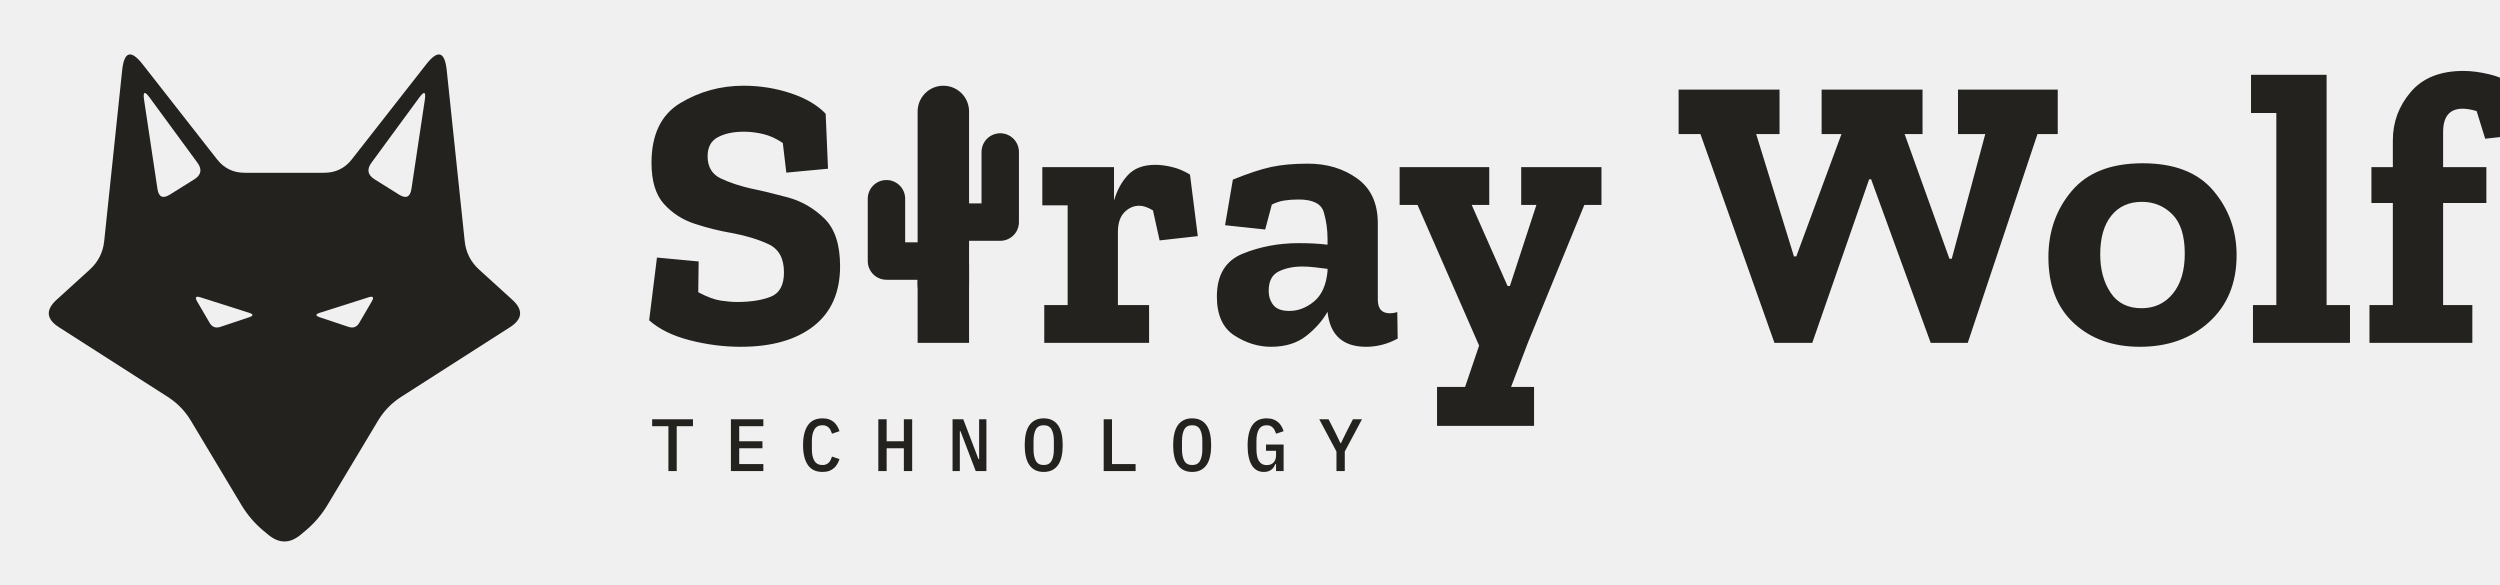
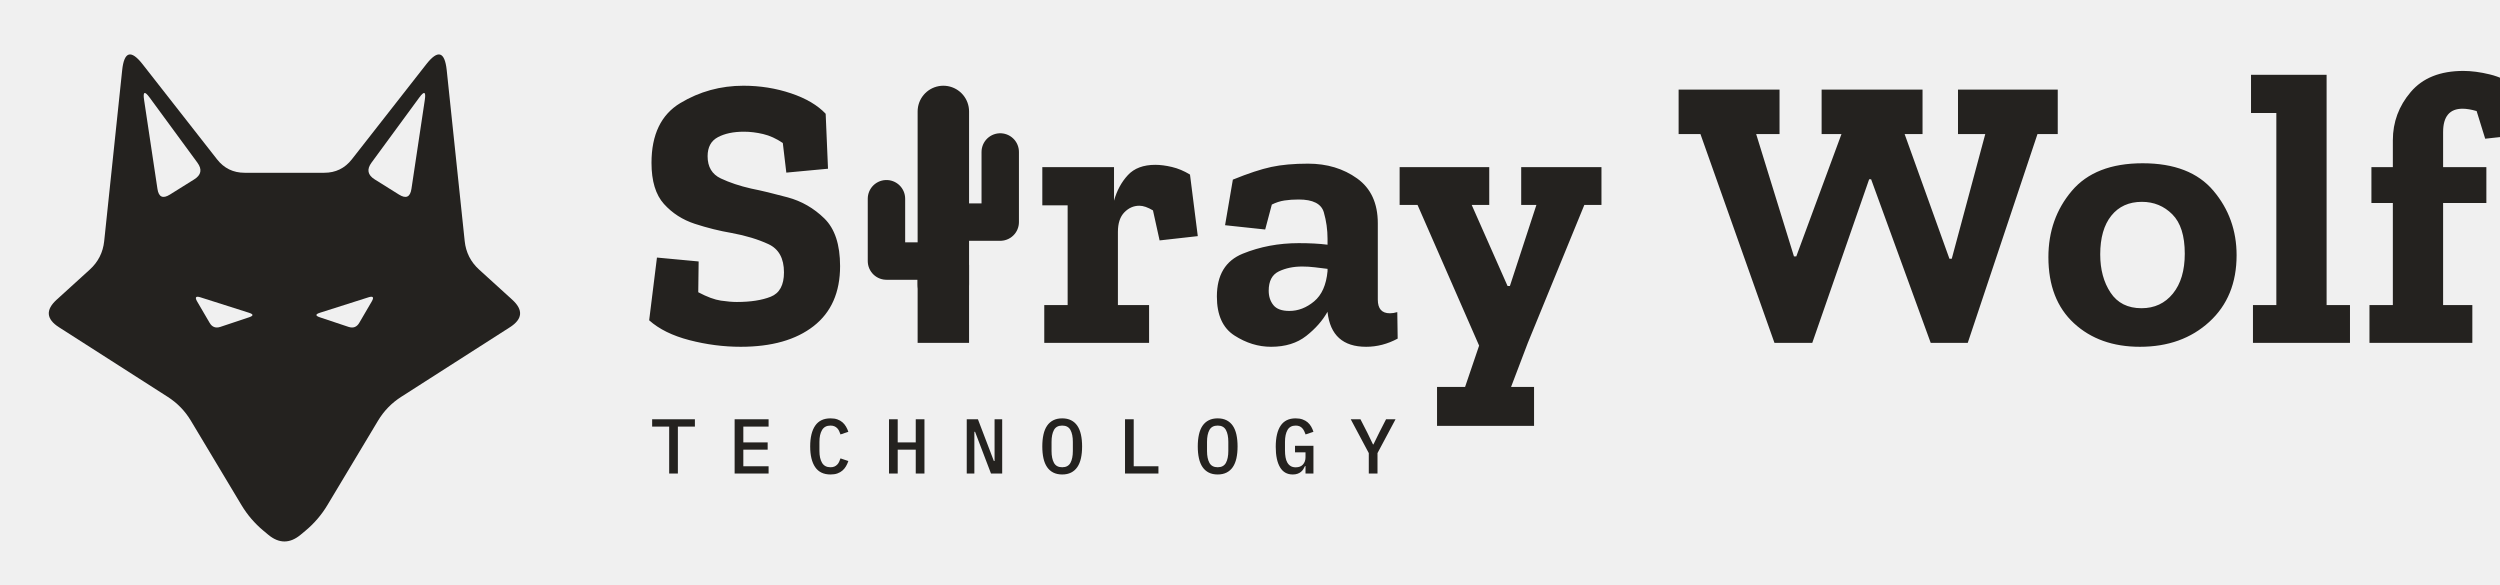
<svg xmlns="http://www.w3.org/2000/svg" viewBox="0 0 641.6 150">
  <g transform="translate(0,2) scale(0.73)">
    <defs>
      <mask id="hmono-dark">
        <rect width="200" height="200" fill="#fff" />
        <path fill="#000" d="M52.60 31.55 L69.40 54.45 Q72.00 58.00 68.27 60.33 L59.73 65.67 Q56.00 68.00 55.35 63.65 L50.65 32.35 Q50.00 28.00 52.60 31.55Z" />
        <path fill="#000" d="M147.40 31.55 L130.60 54.45 Q128.00 58.00 131.73 60.33 L140.27 65.67 Q144.00 68.00 144.65 63.65 L149.35 32.35 Q150.00 28.00 147.40 31.55Z" />
        <path fill="#000" d="M70.48 101.79 L87.52 107.21 Q90.00 108.00 87.53 108.82 L77.47 112.18 Q75.00 113.00 73.69 110.75 L69.31 103.25 Q68.00 101.00 70.48 101.79Z" />
        <path fill="#000" d="M129.52 101.79 L112.48 107.21 Q110.00 108.00 112.47 108.82 L122.53 112.18 Q125.00 113.00 126.31 110.75 L130.69 103.25 Q132.00 101.00 129.52 101.79Z" />
      </mask>
    </defs>
    <path fill="#24221F" mask="url(#hmono-dark)" d="M50.16 19.88 L76.30 53.27 Q80.00 58.00 86.00 58.00 L114.00 58.00 Q120.00 58.00 123.70 53.27 L149.84 19.88 Q156.00 12.00 157.05 21.95 L163.37 82.03 Q164.00 88.00 168.44 92.04 L180.08 102.62 Q186.00 108.00 179.26 112.31 L141.05 136.77 Q136.00 140.00 132.91 145.14 L115.09 174.86 Q112.00 180.00 107.39 183.84 L105.71 185.24 Q100.00 190.00 94.29 185.24 L92.61 183.84 Q88.00 180.00 84.91 174.86 L67.09 145.14 Q64.00 140.00 58.95 136.77 L20.74 112.31 Q14.00 108.00 19.92 102.62 L31.56 92.04 Q36.00 88.00 36.63 82.03 L42.95 21.95 Q44.00 12.00 50.16 19.88Z" />
  </g>
  <path fill="#24221F" d="M215.6 68.3Q215.6 78.4 208.8 83.7Q202.0 89.0 190.1 89.0Q183.5 89.0 176.95 87.3Q170.4 85.6 166.6 82.2L168.6 66.1L179.3 67.1L179.2 75.0Q182.6 76.8 185.0 77.15Q187.4 77.5 189.1 77.5Q194.4 77.5 197.8 76.15Q201.2 74.8 201.2 69.9Q201.2 64.5 197.2 62.65Q193.2 60.8 187.8 59.8Q183.1 59.0 178.35 57.45Q173.6 55.9 170.4 52.35Q167.2 48.8 167.2 41.8Q167.2 30.9 174.6 26.45Q182.0 22.0 190.8 22.0Q197.2 22.0 203.0 23.95Q208.8 25.9 211.9 29.2L212.5 43.3L201.8 44.3L200.9 36.7Q198.4 35.0 195.85 34.4Q193.3 33.8 190.9 33.8Q186.9 33.8 184.25 35.2Q181.6 36.6 181.6 40.1Q181.6 44.2 185.0 45.8Q188.4 47.4 192.8 48.4Q196.8 49.2 202.15 50.65Q207.5 52.1 211.55 56.05Q215.6 60.0 215.6 68.3Z M296.5 42.3Q298.4 42.3 300.75 42.85Q303.1 43.4 305.4 44.8L307.4 60.6L297.6 61.7L295.9 54.0Q293.9 52.8 292.4 52.8Q290.2 52.8 288.55 54.5Q286.9 56.2 286.9 59.5V78.3H294.9V88.0H268.0V78.3H274.0V52.7H267.5V42.9H285.9V51.5Q287.0 47.6 289.45 44.95Q291.9 42.3 296.5 42.3Z M316.4 46.1Q322.3 43.7 326.25 42.85Q330.2 42.0 335.7 42.0Q343.0 42.0 348.3 45.8Q353.6 49.6 353.6 57.3V76.9Q353.6 80.4 356.7 80.4Q357.6 80.4 358.6 80.1L358.7 86.9Q354.8 89.0 350.6 89.0Q341.7 89.0 340.7 80.1V80.0Q338.8 83.4 335.25 86.2Q331.7 89.0 326.2 89.0Q321.3 89.0 316.8 86.1Q312.3 83.2 312.3 76.1Q312.3 67.8 318.95 65.1Q325.6 62.4 333.3 62.4Q337.6 62.4 340.7 62.8V61.3Q340.7 57.8 339.75 54.5Q338.8 51.2 333.3 51.2Q331.3 51.2 329.65 51.45Q328.0 51.7 326.4 52.5L324.7 58.9L314.4 57.8ZM340.7 69.6V69.0Q339.1 68.8 337.45 68.6Q335.8 68.4 334.2 68.4Q330.8 68.4 328.2 69.65Q325.6 70.9 325.6 74.6Q325.6 76.8 326.8 78.3Q328.0 79.8 330.9 79.8Q334.3 79.8 337.25 77.35Q340.2 74.9 340.7 69.6Z M411 52.6H406.6L392.1 88.0L387.8 99.3H393.7V109.3H368.8V99.3H376L379.6 88.7L363.8 52.6H359.2V42.9H382.2V52.6H377.7L386.9 73.4H387.5L394.3 52.6H390.4V42.9H411Z M528.1 34.4H522.9L505 88.0H495.5L480.2 46.0H479.7L465.1 88.0H455.4L436.4 34.4H430.8V23.0H456.7V34.4H450.7L460.4 65.8H461L472.6 34.4H467.5V23.0H493.4V34.4H488.8L500.3 66.4H500.9L509.5 34.4H502.5V23.0H528.1Z M574.0 65.5Q574.0 76.2 567.0 82.6Q560.0 89.0 549.2 89.0Q538.8 89.0 532.25 82.95Q525.7 76.9 525.7 66.0Q525.7 56.1 531.7 49.0Q537.7 41.9 549.9 41.9Q562.1 41.9 568.05 48.95Q574.0 56.0 574.0 65.5ZM560.7 65.1Q560.7 58.2 557.5 55.0Q554.3 51.8 549.7 51.8Q544.7 51.8 541.85 55.35Q539.0 58.9 539.0 65.3Q539.0 71.1 541.65 75.1Q544.3 79.1 549.6 79.1Q554.6 79.1 557.65 75.35Q560.7 71.6 560.7 65.1Z M603.1 88.0H578.2V78.3H584.2V29.0H577.7V19.2H597.1V78.3H603.1Z M632.2 18.2Q635.3 18.2 639.0 19.1Q642.7 20.0 645.8 22.3L647.8 34.5L637.8 35.6L635.6 28.5Q633.5 27.9 632 27.9Q627 27.9 627 33.9V42.9H638.1V52.1H627V78.3H634.5V88.0H608.1V78.3H614.1V52.1H608.6V42.9H614.1V36.0Q614.1 29.0 618.7 23.6Q623.3 18.2 632.2 18.2Z" />
  <g fill="none" stroke="#24221F" stroke-linejoin="round">
    <path d="M242.1 88 V68" stroke-width="13.2" stroke-linecap="butt" />
    <path d="M242.1 73 V28.6" stroke-width="13.2" stroke-linecap="round" />
    <path d="M242.1 67 H227.5 V51" stroke-width="9.6" stroke-linecap="round" />
    <path d="M242.1 57 H256.7 V39" stroke-width="9.6" stroke-linecap="round" />
  </g>
-   <g data-tech="1.27" transform="translate(167.4 107.3) scale(1.27) translate(-167.4 -107.3)">
+   <g data-tech="1.33" transform="translate(167.4 107.3) scale(1.33) translate(-167.4 -107.3)">
    <path fill="#24221F" d="M172.34 108.94V118.0H170.66V108.94H167.375V107.53H175.625V108.94Z M183.29 118.0V107.53H189.845V108.94H184.97V111.985H189.665V113.395H184.97V116.59H189.845V118.0Z M201.8 118.18Q199.805 118.18 198.838 116.77Q197.87 115.36 197.87 112.765Q197.87 110.17 198.838 108.76Q199.805 107.35 201.8 107.35Q202.565 107.35 203.127 107.552Q203.69 107.755 204.095 108.108Q204.5 108.46 204.778 108.933Q205.055 109.405 205.235 109.945L203.72 110.455Q203.6 110.095 203.45 109.78Q203.3 109.465 203.075 109.24Q202.85 109.015 202.543 108.88Q202.235 108.745 201.785 108.745Q200.675 108.745 200.165 109.593Q199.655 110.44 199.655 111.88V113.65Q199.655 115.09 200.165 115.938Q200.675 116.785 201.785 116.785Q202.235 116.785 202.543 116.65Q202.85 116.515 203.075 116.29Q203.3 116.065 203.45 115.75Q203.6 115.435 203.72 115.075L205.235 115.585Q205.055 116.125 204.778 116.597Q204.5 117.07 204.095 117.422Q203.69 117.775 203.127 117.978Q202.565 118.18 201.8 118.18Z M218.24 113.395H214.76V118.0H213.08V107.53H214.76V111.985H218.24V107.53H219.92V118.0H218.24Z M229.685 109.945H229.55V118.0H228.08V107.53H230.24L233.315 115.585H233.45V107.53H234.92V118.0H232.76Z M246.5 118.18Q245.51 118.18 244.782 117.812Q244.055 117.445 243.583 116.755Q243.11 116.065 242.885 115.06Q242.66 114.055 242.66 112.765Q242.66 111.49 242.885 110.477Q243.11 109.465 243.583 108.775Q244.055 108.085 244.782 107.718Q245.51 107.35 246.5 107.35Q247.49 107.35 248.218 107.718Q248.945 108.085 249.417 108.775Q249.89 109.465 250.115 110.477Q250.34 111.49 250.34 112.765Q250.34 114.055 250.115 115.06Q249.89 116.065 249.417 116.755Q248.945 117.445 248.218 117.812Q247.49 118.18 246.5 118.18ZM246.5 116.785Q247.625 116.785 248.09 115.938Q248.555 115.09 248.555 113.635V111.88Q248.555 110.44 248.09 109.593Q247.625 108.745 246.5 108.745Q245.375 108.745 244.91 109.593Q244.445 110.44 244.445 111.88V113.65Q244.445 115.09 244.91 115.938Q245.375 116.785 246.5 116.785Z M258.62 118.0V107.53H260.3V116.59H265.07V118.0Z M276.5 118.18Q275.51 118.18 274.783 117.812Q274.055 117.445 273.582 116.755Q273.11 116.065 272.885 115.06Q272.66 114.055 272.66 112.765Q272.66 111.49 272.885 110.477Q273.11 109.465 273.582 108.775Q274.055 108.085 274.783 107.718Q275.51 107.35 276.5 107.35Q277.49 107.35 278.217 107.718Q278.945 108.085 279.418 108.775Q279.89 109.465 280.115 110.477Q280.34 111.49 280.34 112.765Q280.34 114.055 280.115 115.06Q279.89 116.065 279.418 116.755Q278.945 117.445 278.217 117.812Q277.49 118.18 276.5 118.18ZM276.5 116.785Q277.625 116.785 278.09 115.938Q278.555 115.09 278.555 113.635V111.88Q278.555 110.44 278.09 109.593Q277.625 108.745 276.5 108.745Q275.375 108.745 274.91 109.593Q274.445 110.44 274.445 111.88V113.65Q274.445 115.09 274.91 115.938Q275.375 116.785 276.5 116.785Z M293.45 116.56H293.345Q293.21 116.875 293.022 117.167Q292.835 117.46 292.558 117.685Q292.28 117.91 291.89 118.045Q291.5 118.18 290.99 118.18Q289.355 118.18 288.53 116.785Q287.705 115.39 287.705 112.84Q287.705 110.17 288.65 108.76Q289.595 107.35 291.545 107.35Q292.31 107.35 292.887 107.56Q293.465 107.77 293.87 108.123Q294.275 108.475 294.545 108.947Q294.815 109.42 294.98 109.945L293.465 110.455Q293.345 110.11 293.195 109.803Q293.045 109.495 292.827 109.255Q292.61 109.015 292.303 108.88Q291.995 108.745 291.56 108.745Q290.465 108.745 289.977 109.593Q289.49 110.44 289.49 111.88V113.545Q289.49 114.265 289.595 114.865Q289.7 115.465 289.947 115.892Q290.195 116.32 290.592 116.56Q290.99 116.8 291.56 116.8Q292.475 116.8 292.962 116.252Q293.45 115.705 293.45 114.85V113.905H291.425V112.645H294.98V118.0H293.45Z M305.66 118.0V114.055L302.18 107.53H304.055L305.39 110.14L306.47 112.375H306.56L307.655 110.14L308.99 107.53H310.82L307.34 114.055V118.0Z" />
  </g>
</svg>
